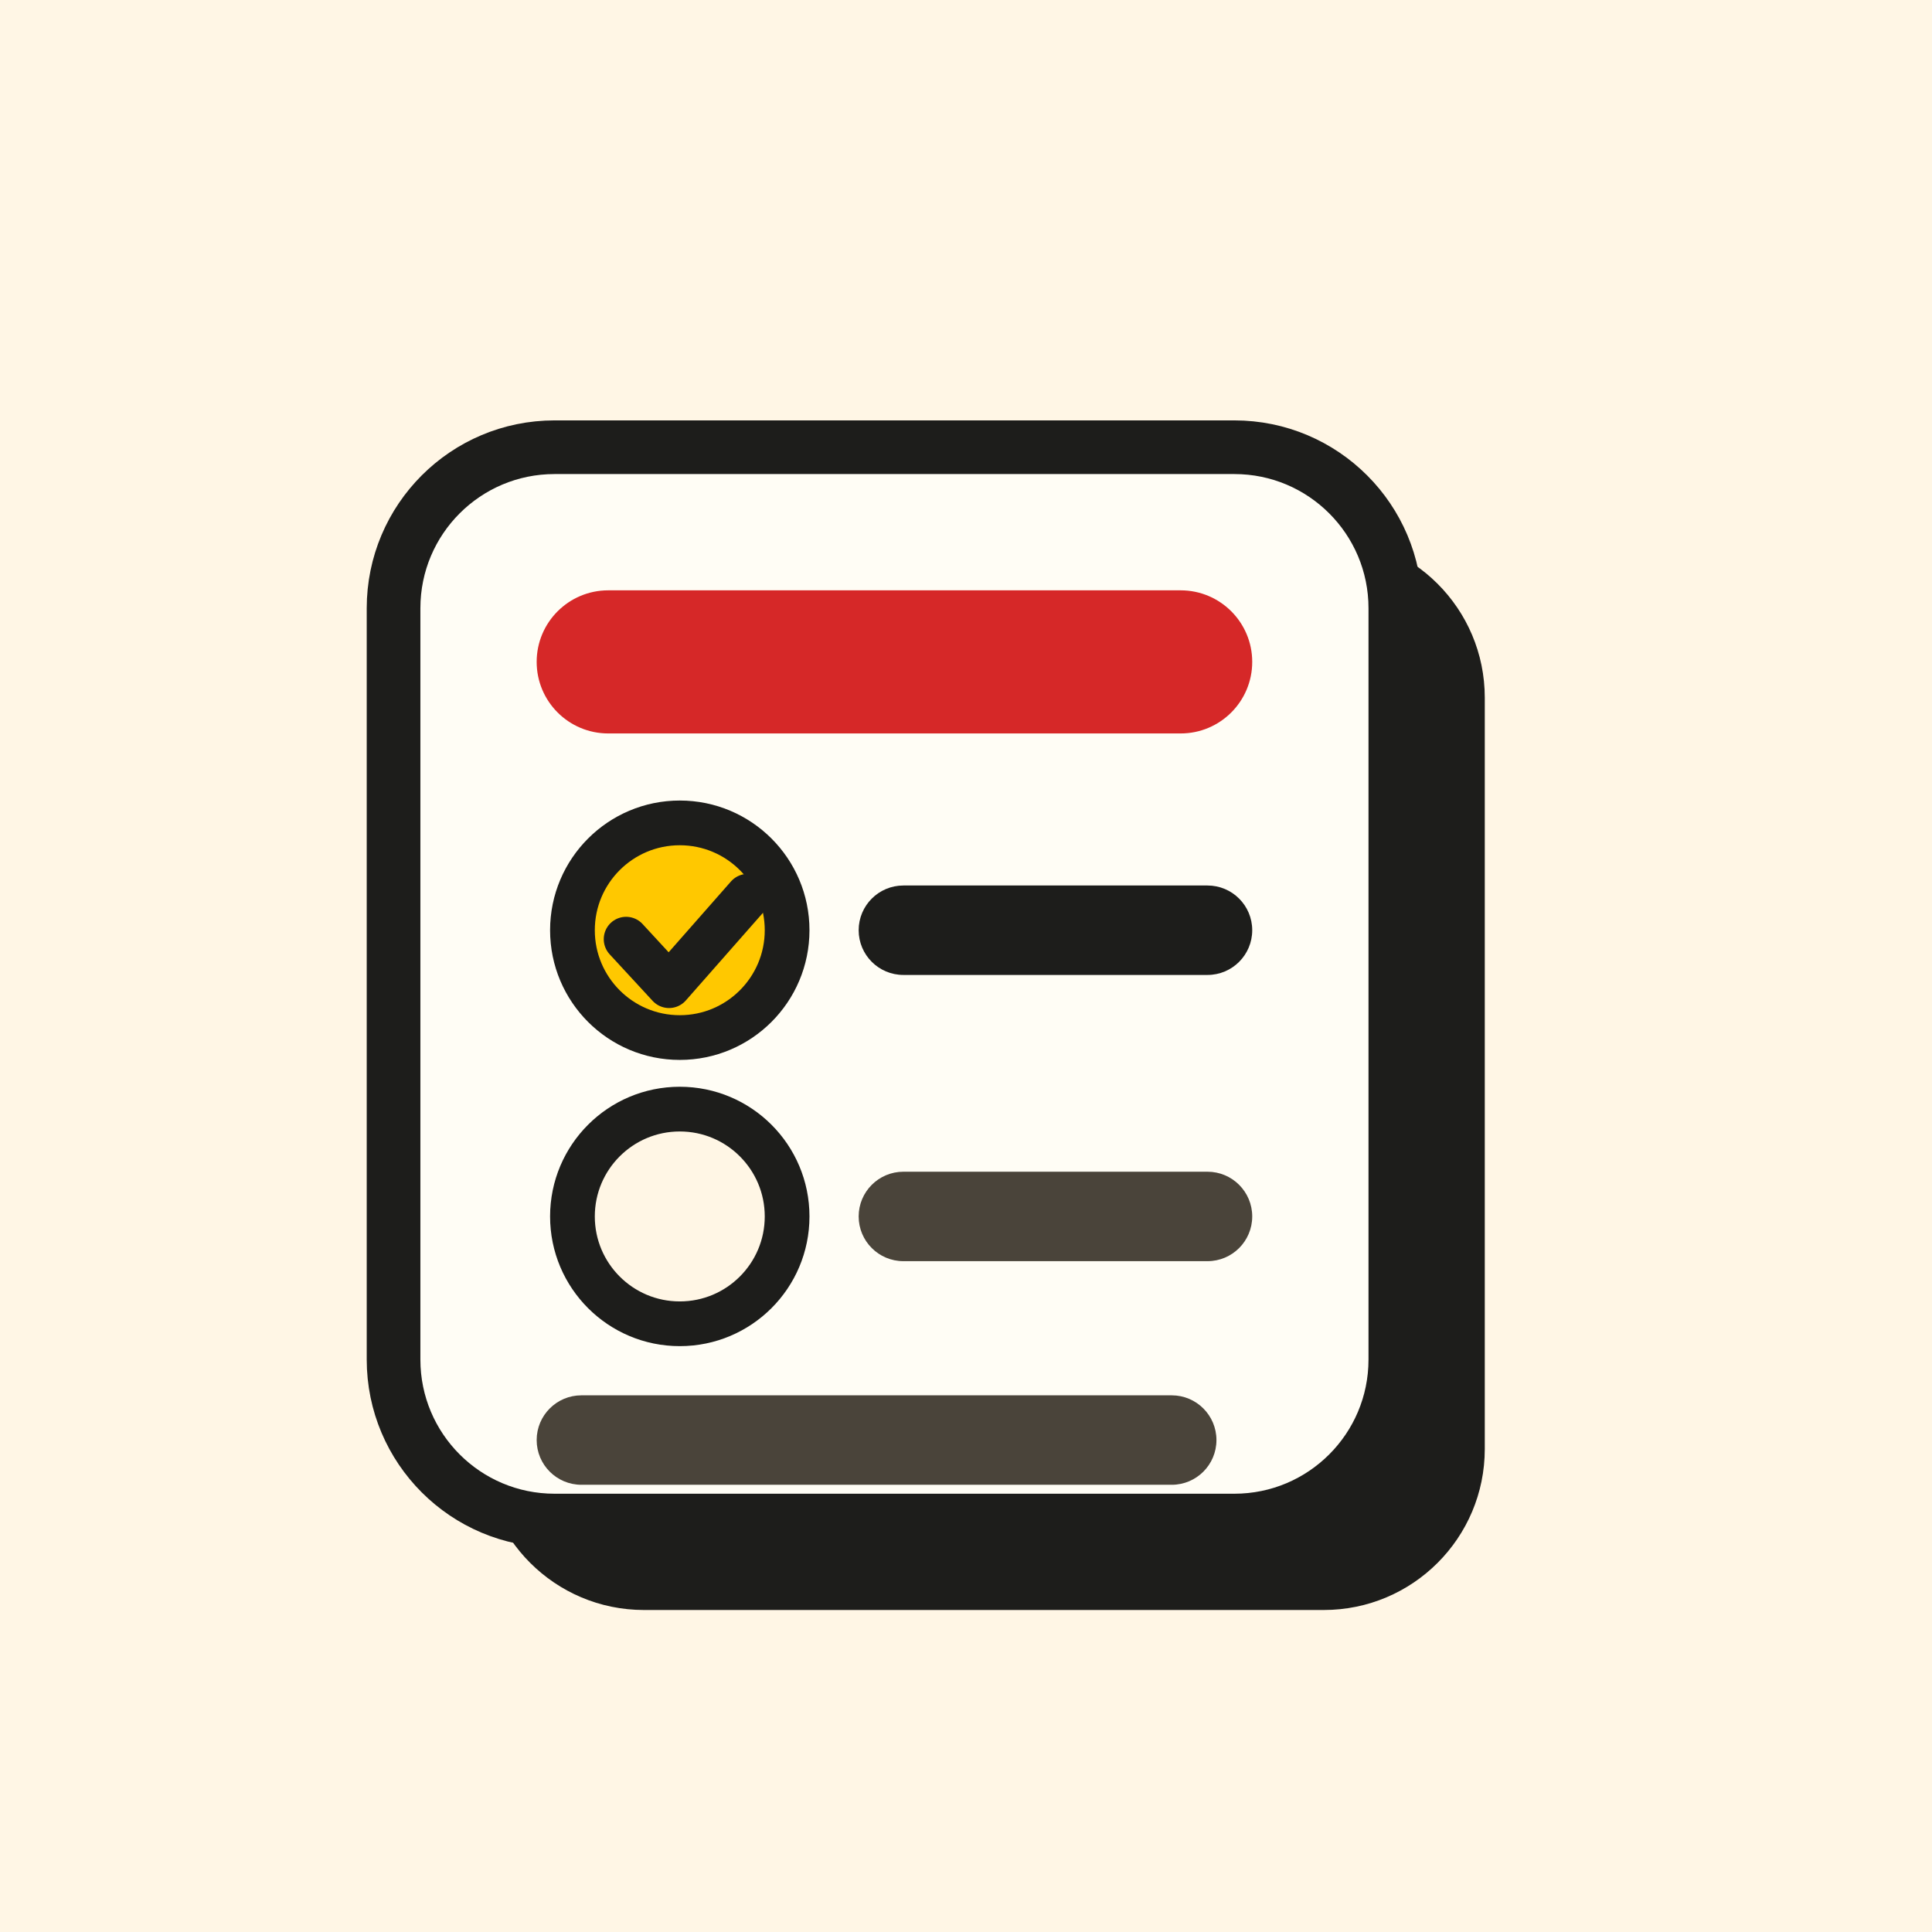
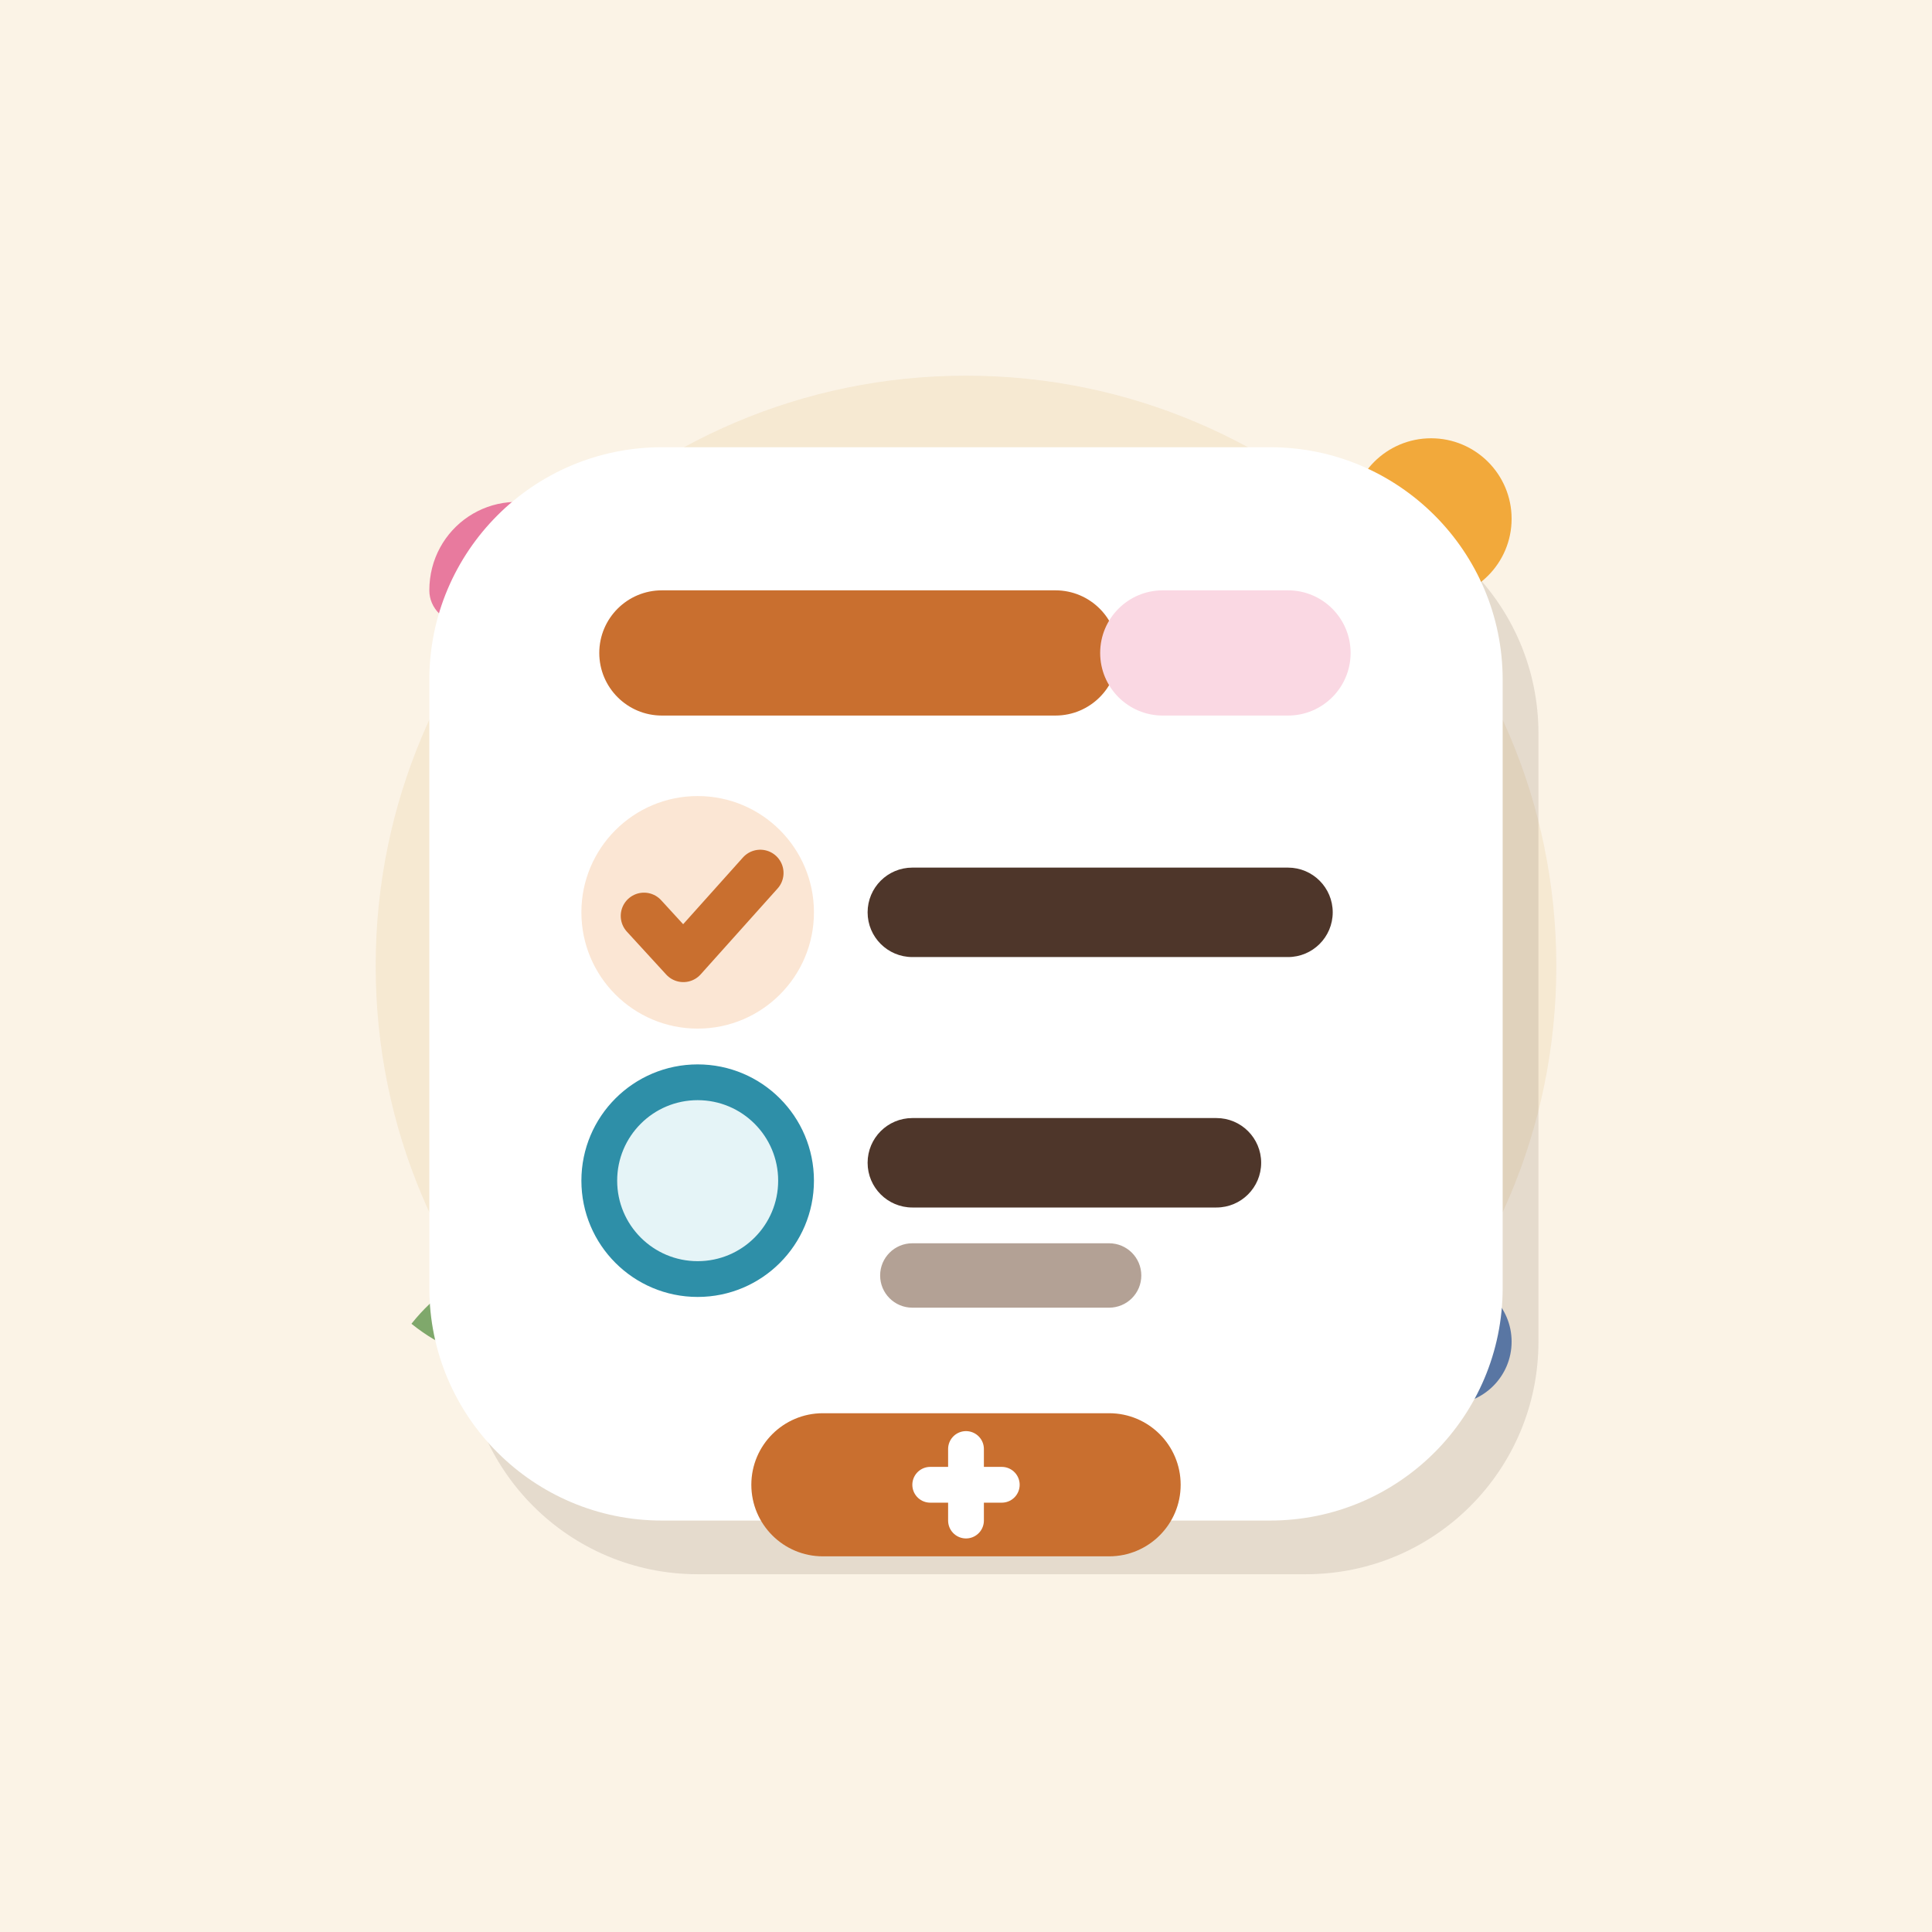
<svg xmlns="http://www.w3.org/2000/svg" width="216" height="216" viewBox="0 0 108 108">
-   <rect width="108" height="108" fill="#FFF6E5" />
-   <rect x="27" y="30" width="56" height="60" rx="9" fill="#1D1D1B" />
-   <rect x="22" y="25" width="56" height="60" rx="9" fill="#FFFDF5" stroke="#1D1D1B" stroke-width="3" />
-   <rect x="30" y="33" width="40" height="8" rx="4" fill="#D62828" />
-   <circle cx="38" cy="52" r="6" fill="#FFC800" stroke="#1D1D1B" stroke-width="2.5" />
-   <path d="M35,52.5 l2.4,2.6 l4.4,-5" fill="none" stroke="#1D1D1B" stroke-width="2.5" stroke-linecap="round" stroke-linejoin="round" />
-   <rect x="48" y="49.5" width="22" height="5" rx="2.5" fill="#1D1D1B" />
-   <circle cx="38" cy="68" r="6" fill="#FFF6E5" stroke="#1D1D1B" stroke-width="2.5" />
-   <rect x="48" y="65.5" width="22" height="5" rx="2.5" fill="#4A443A" />
-   <rect x="30" y="78" width="38" height="5" rx="2.5" fill="#4A443A" />
+   <rect width="108" height="108" fill="#FBF3E6" />
+   <circle cx="54" cy="54" r="33" fill="#F3E3C8" opacity="0.65" />
+   <path d="M24,33 C24,29.5 27.5,27 31,28.5 C32.5,32 29.5,35.5 26,35 C24.8,34.8 24,34 24,33 Z" fill="#E87A9E" />
+   <circle cx="80" cy="29" r="4.5" fill="#F2A93B" />
+   <path d="M23,74 Q27,69 32,73 Q28,78 23,74 Z" fill="#7FA86B" />
+   <circle cx="81" cy="75" r="3.5" fill="#5B7FB5" />
+   <rect x="26" y="28" width="60" height="60" rx="13" fill="#4E362A" opacity="0.13" />
+   <rect x="24" y="25" width="60" height="60" rx="13" fill="#FFFFFF" />
+   <rect x="33.5" y="33" width="29" height="7" rx="3.5" fill="#C96F2F" />
+   <rect x="61.5" y="33" width="14" height="7" rx="3.5" fill="#FAD8E3" />
+   <circle cx="39" cy="51" r="6.5" fill="#FBE6D4" />
+   <path d="M36,51.2 l2.2,2.4 l4.3,-4.8" fill="none" stroke="#C96F2F" stroke-width="2.6" stroke-linecap="round" stroke-linejoin="round" />
+   <rect x="48.5" y="48.5" width="26" height="5" rx="2.5" fill="#4E362A" />
+   <circle cx="39" cy="66" r="5.5" fill="#E5F4F7" stroke="#2E8FA8" stroke-width="2" />
+   <rect x="48.5" y="62.5" width="22" height="5" rx="2.5" fill="#4E362A" />
+   <rect x="49.2" y="69.5" width="14.6" height="3.6" rx="1.8" fill="#8A6F5C" opacity="0.65" />
+   <rect x="42" y="79" width="24" height="8" rx="4" fill="#C96F2F" />
+   <path d="M54,81 v4 M52,83 h4" stroke="#FFFFFF" stroke-width="2" stroke-linecap="round" />
</svg>
